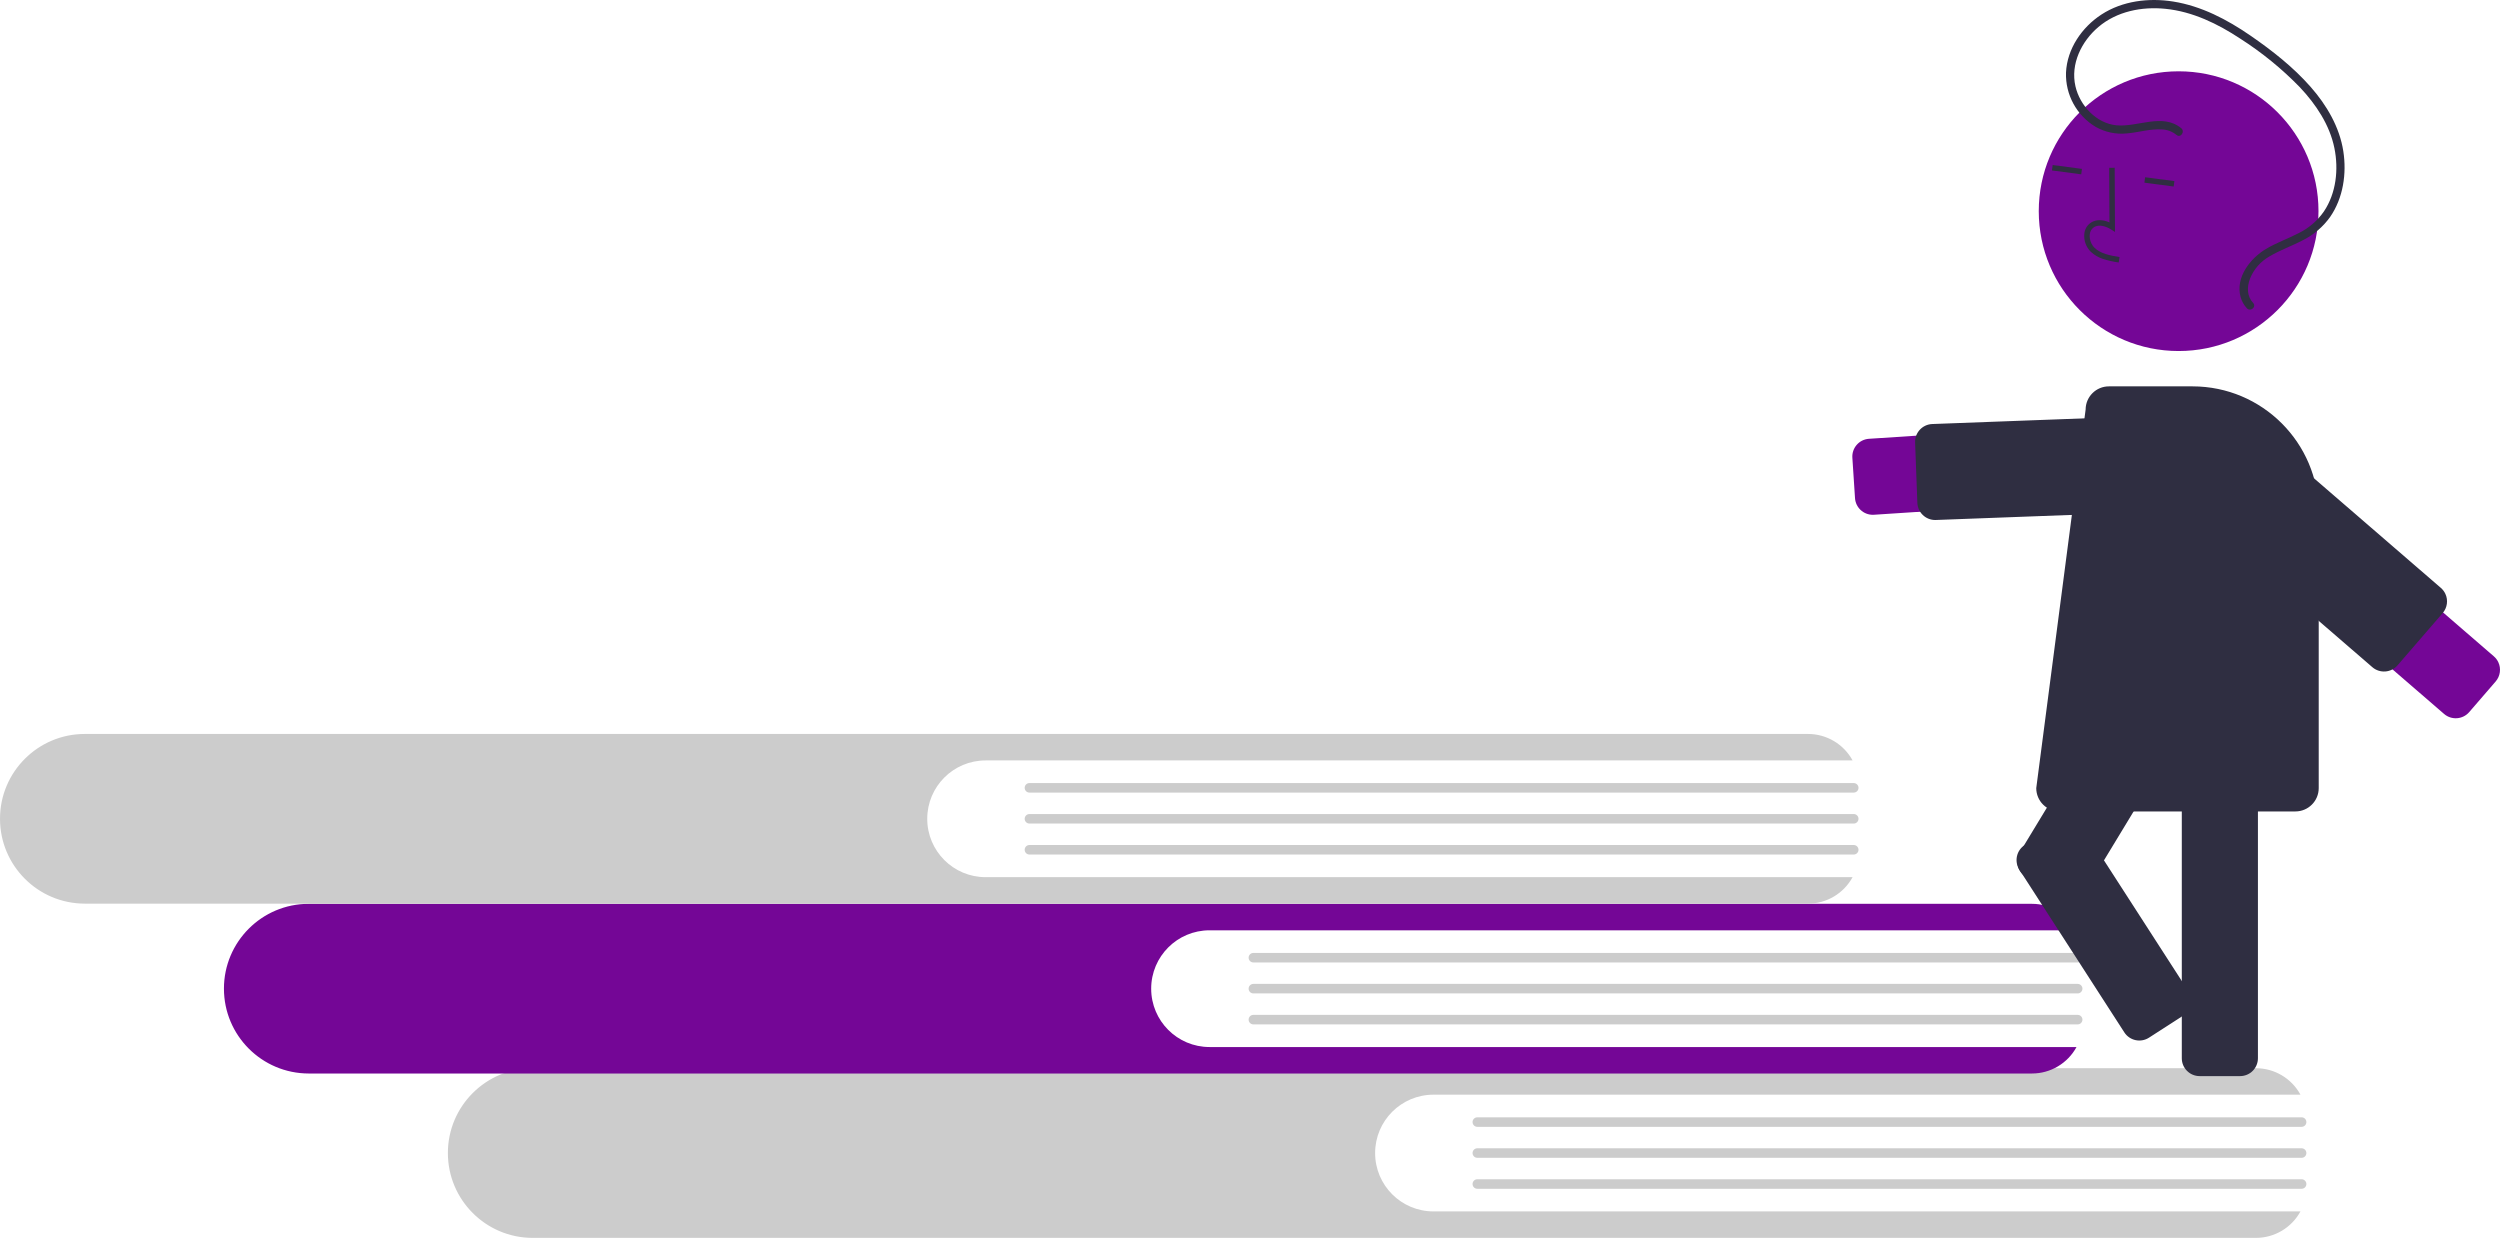
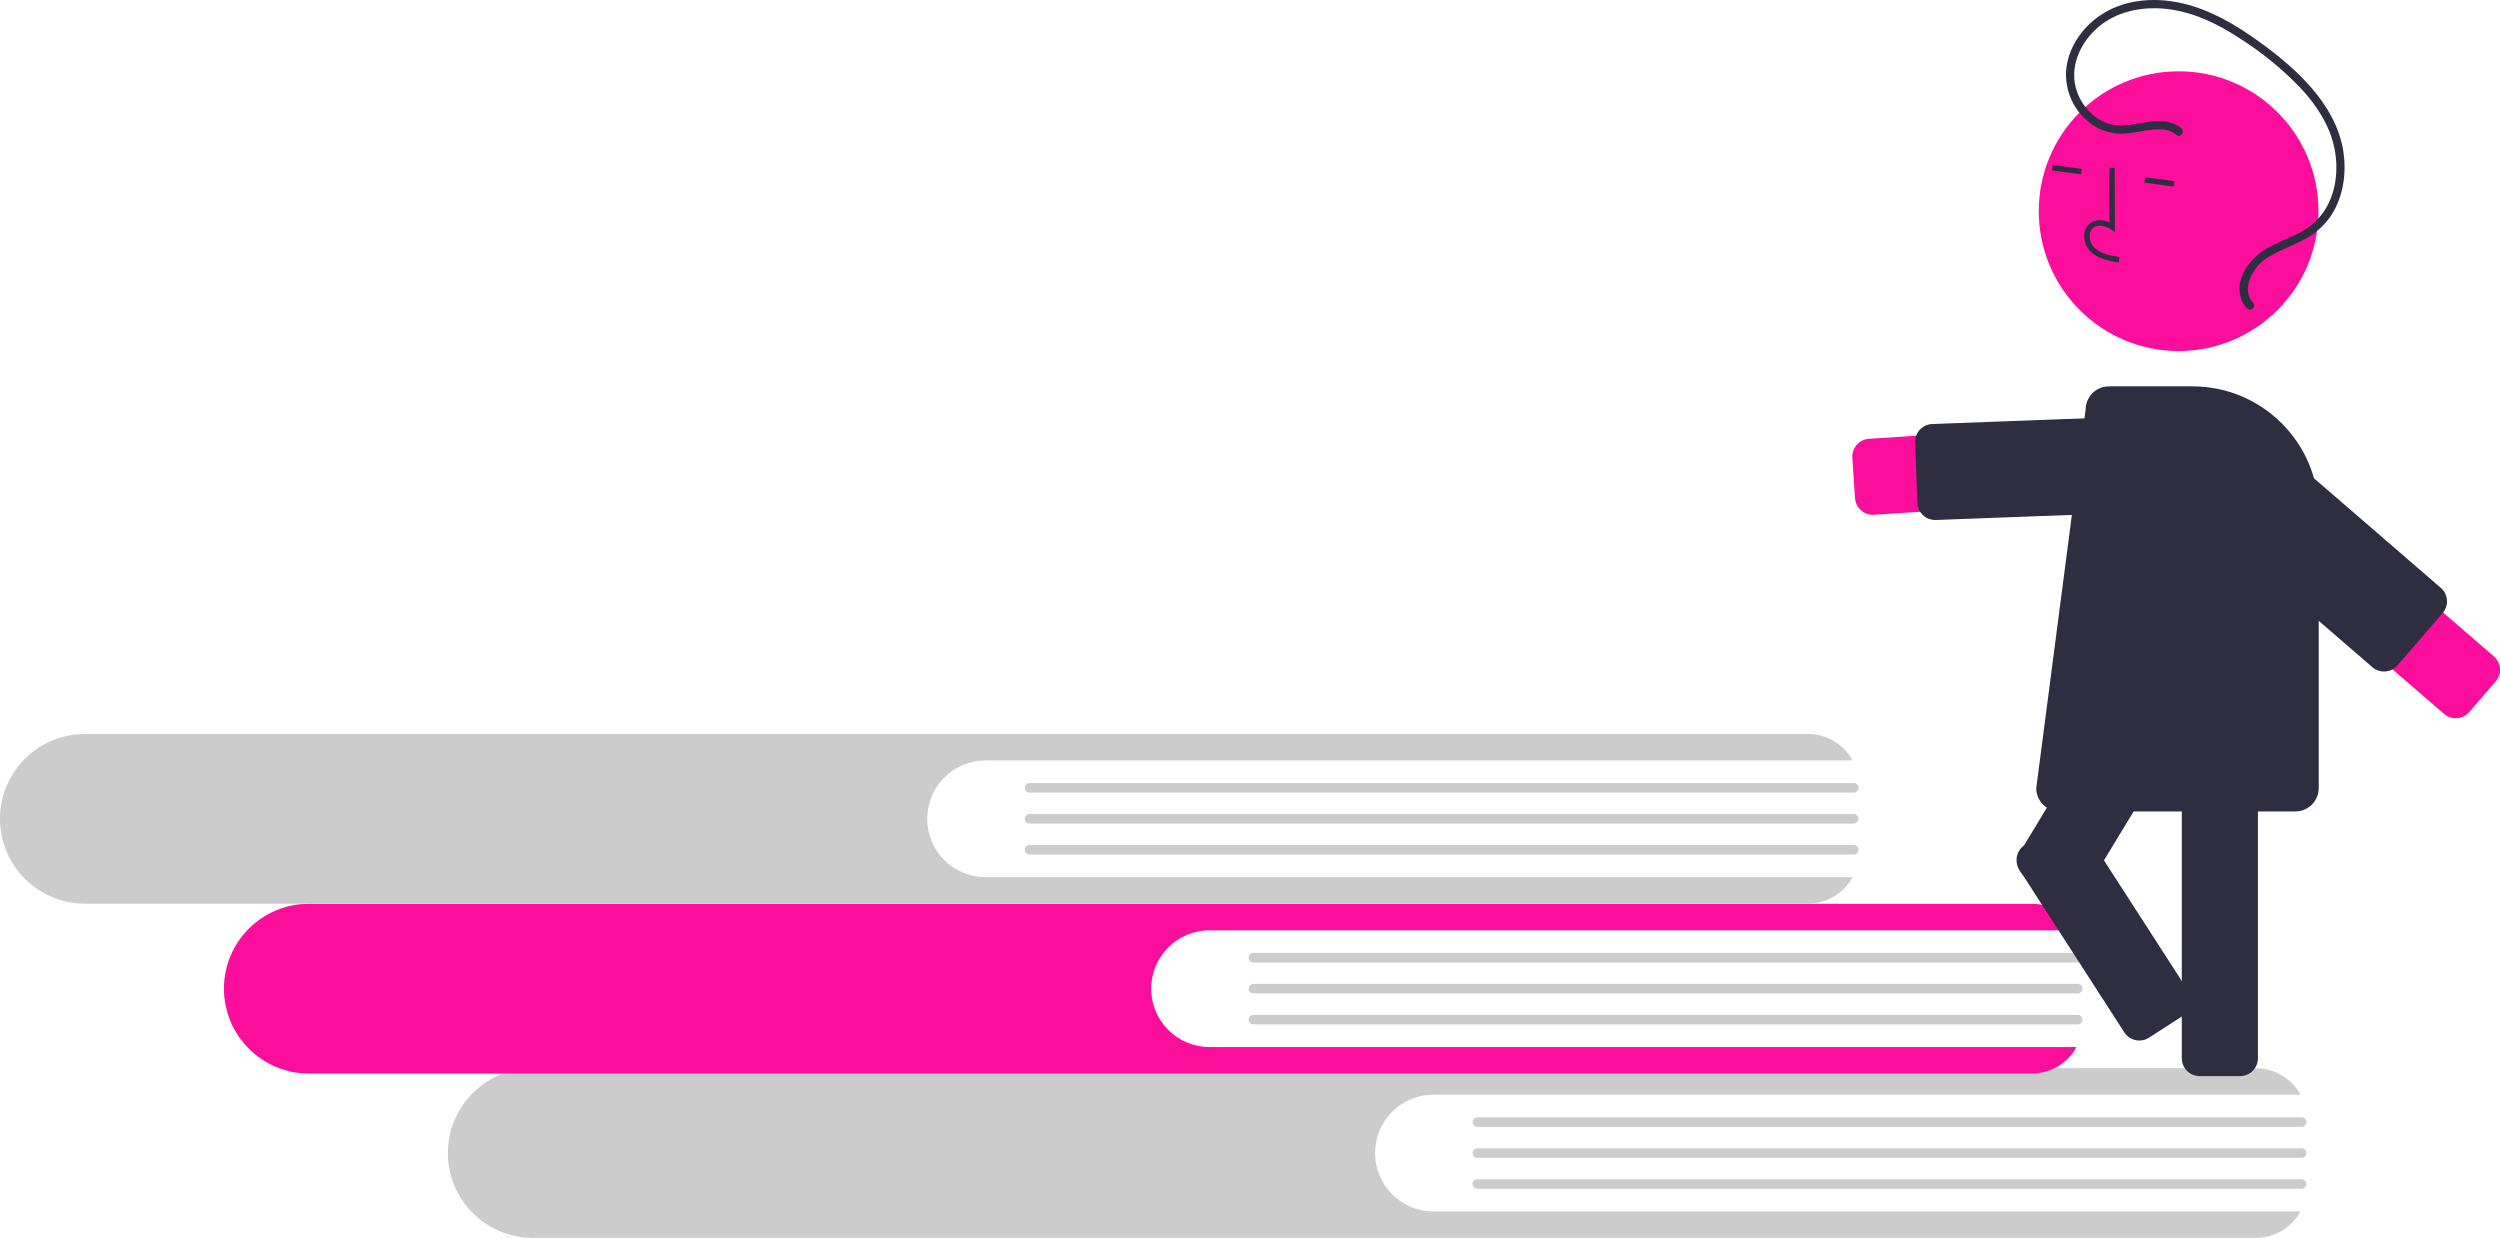
- <svg xmlns="http://www.w3.org/2000/svg" id="b8e8e527-8ae9-42c1-86cd-ac5b5d82d2b9" data-name="Layer 1" width="911.602" height="451.384" viewBox="0 0 911.602 451.384">
+ <svg xmlns="http://www.w3.org/2000/svg" data-name="Layer 1" width="911.602" height="451.384" viewBox="0 0 911.602 451.384">
  <path d="M666.907,666.039a21.283,21.283,0,0,1,0-42.566H983.042a18.505,18.505,0,0,0-16.237-9.653H338.413a30.932,30.932,0,0,0-30.897,30.936,30.952,30.952,0,0,0,30.897,30.936H966.805a18.506,18.506,0,0,0,16.237-9.653Z" transform="translate(-144.1992 -224.3079)" fill="#ccc" />
  <path d="M983.462,635.2H682.891a1.737,1.737,0,0,1,0-3.475H983.462a1.737,1.737,0,0,1,0,3.475Z" transform="translate(-144.1992 -224.3079)" fill="#ccc" />
  <path d="M983.462,646.493H682.891a1.737,1.737,0,0,1,0-3.475H983.462a1.737,1.737,0,0,1,0,3.475Z" transform="translate(-144.1992 -224.3079)" fill="#ccc" />
  <path d="M983.462,657.787H682.891a1.737,1.737,0,0,1,0-3.475H983.462a1.737,1.737,0,0,1,0,3.475Z" transform="translate(-144.1992 -224.3079)" fill="#ccc" />
-   <path d="M585.249,606.099a21.283,21.283,0,0,1,0-42.566H901.384a18.505,18.505,0,0,0-16.237-9.653H256.755a30.933,30.933,0,0,0-30.898,30.936,30.952,30.952,0,0,0,30.898,30.936H885.147a18.505,18.505,0,0,0,16.237-9.653Z" transform="translate(-144.1992 -224.3079)" fill="#740696" />
+   <path d="M585.249,606.099a21.283,21.283,0,0,1,0-42.566H901.384a18.505,18.505,0,0,0-16.237-9.653H256.755a30.933,30.933,0,0,0-30.898,30.936,30.952,30.952,0,0,0,30.898,30.936H885.147a18.505,18.505,0,0,0,16.237-9.653Z" transform="translate(-144.1992 -224.3079)" fill="#fb0e9c" />
  <path d="M901.804,575.26H601.233a1.737,1.737,0,0,1,0-3.475H901.804a1.737,1.737,0,1,1,0,3.475Z" transform="translate(-144.1992 -224.3079)" fill="#ccc" />
  <path d="M901.804,586.553H601.233a1.737,1.737,0,0,1,0-3.475H901.804a1.737,1.737,0,1,1,0,3.475Z" transform="translate(-144.1992 -224.3079)" fill="#ccc" />
  <path d="M901.804,597.846H601.233a1.737,1.737,0,0,1,0-3.475H901.804a1.737,1.737,0,1,1,0,3.475Z" transform="translate(-144.1992 -224.3079)" fill="#ccc" />
  <path d="M503.591,544.158a21.283,21.283,0,0,1,0-42.566H819.726a18.506,18.506,0,0,0-16.237-9.653H175.097a30.932,30.932,0,0,0-30.897,30.936,30.952,30.952,0,0,0,30.897,30.936H803.489a18.505,18.505,0,0,0,16.237-9.653Z" transform="translate(-144.1992 -224.3079)" fill="#ccc" />
  <path d="M820.146,513.32H519.575a1.737,1.737,0,0,1,0-3.475H820.146a1.737,1.737,0,1,1,0,3.475Z" transform="translate(-144.1992 -224.3079)" fill="#ccc" />
  <path d="M820.146,524.613H519.575a1.737,1.737,0,1,1,0-3.475H820.146a1.737,1.737,0,1,1,0,3.475Z" transform="translate(-144.1992 -224.3079)" fill="#ccc" />
  <path d="M820.146,535.906H519.575a1.737,1.737,0,0,1,0-3.475H820.146a1.737,1.737,0,1,1,0,3.475Z" transform="translate(-144.1992 -224.3079)" fill="#ccc" />
-   <path d="M827.087,412.022a6.5,6.5,0,0,1-6.476-6.075l-.965-14.728a6.5,6.5,0,0,1,6.061-6.911l115.387-7.557a13.88,13.88,0,1,1,1.814,27.701l-115.387,7.556Q827.304,412.021,827.087,412.022Z" transform="translate(-144.1992 -224.3079)" fill="#740696" />
+   <path d="M827.087,412.022a6.5,6.5,0,0,1-6.476-6.075l-.965-14.728a6.5,6.5,0,0,1,6.061-6.911l115.387-7.557a13.88,13.88,0,1,1,1.814,27.701l-115.387,7.556Q827.304,412.021,827.087,412.022Z" transform="translate(-144.1992 -224.3079)" fill="#fb0e9c" />
  <path d="M849.84,413.921a6.508,6.508,0,0,1-6.493-6.258l-.822-21.998a6.5,6.5,0,0,1,6.253-6.738l94.886-3.546a6.5,6.5,0,0,1,6.738,6.253l.822,21.998a6.5,6.5,0,0,1-6.253,6.738l-94.886,3.546C850.003,413.919,849.921,413.921,849.84,413.921Z" transform="translate(-144.1992 -224.3079)" fill="#2f2e41" />
  <path d="M961.031,616.701H946.271a6.507,6.507,0,0,1-6.5-6.5V487.187a6.507,6.507,0,0,1,6.5-6.5H961.031a6.507,6.507,0,0,1,6.5,6.5V610.201A6.507,6.507,0,0,1,961.031,616.701Z" transform="translate(-144.1992 -224.3079)" fill="#2f2e41" />
  <path d="M895.518,551.677l-12.622-7.651a6.507,6.507,0,0,1-2.189-8.928L944.471,429.901a6.507,6.507,0,0,1,8.928-2.189l12.622,7.651a6.507,6.507,0,0,1,2.189,8.928l-63.764,105.198A6.507,6.507,0,0,1,895.518,551.677Z" transform="translate(-144.1992 -224.3079)" fill="#2f2e41" />
-   <circle cx="794.415" cy="77.001" r="51" fill="#740696" />
+   <circle cx="794.415" cy="77.001" r="51" fill="#fb0e9c" />
  <path d="M911.008,318.722a12.095,12.095,0,0,1-4.417-2.593,8.133,8.133,0,0,1-2.377-6.439,5.472,5.472,0,0,1,2.433-4.211c1.824-1.17,4.263-1.173,6.747-.079l-.094-19.91,2-.01.111,23.406-1.541-.969c-1.787-1.122-4.339-1.912-6.142-.755a3.514,3.514,0,0,0-1.522,2.719,6.146,6.146,0,0,0,1.768,4.801c2.208,2.11,5.43,2.769,9.105,3.359l-.317,1.975A32.964,32.964,0,0,1,911.008,318.722Z" transform="translate(-144.1992 -224.3079)" fill="#2f2e41" />
  <rect x="896.891" y="280.795" width="2" height="10.772" transform="translate(352.4155 914.5657) rotate(-82.4768)" fill="#2f2e41" />
  <rect x="930.598" y="285.246" width="2" height="10.772" transform="translate(377.2975 951.8508) rotate(-82.4768)" fill="#2f2e41" />
  <path d="M981.199,520.192h-86a8.51,8.51,0,0,1-8.5-8.5l18.004-138.064a8.49,8.49,0,0,1,8.496-8.436h30.52a46.032,46.032,0,0,1,45.98,45.98v100.52A8.51,8.51,0,0,1,981.199,520.192Z" transform="translate(-144.1992 -224.3079)" fill="#2f2e41" />
-   <path d="M1055.19,465.789a6.51,6.51,0,0,1-.967,7.007l-9.649,11.169a6.499,6.499,0,0,1-9.168.669l-87.501-75.597a13.879,13.879,0,1,1,18.148-21.005l87.501,75.597A6.464,6.464,0,0,1,1055.19,465.789Z" transform="translate(-144.1992 -224.3079)" fill="#740696" />
+   <path d="M1055.19,465.789a6.51,6.51,0,0,1-.967,7.007l-9.649,11.169a6.499,6.499,0,0,1-9.168.669l-87.501-75.597a13.879,13.879,0,1,1,18.148-21.005l87.501,75.597A6.464,6.464,0,0,1,1055.19,465.789Z" transform="translate(-144.1992 -224.3079)" fill="#fb0e9c" />
  <path d="M1035.877,440.841a6.51,6.51,0,0,1-.967,7.007l-16.482,19.077a6.507,6.507,0,0,1-9.168.669l-71.851-62.076a6.499,6.499,0,0,1-.669-9.168l16.481-19.076a6.499,6.499,0,0,1,9.168-.669l71.851,62.076A6.472,6.472,0,0,1,1035.877,440.841Z" transform="translate(-144.1992 -224.3079)" fill="#2f2e41" />
  <path d="M939.568,271.061c-6.818-5.642-15.931-.306-23.641-1.063-7.376-.725-13.313-7.216-14.931-14.201-1.887-8.15,2.204-16.428,8.367-21.649,6.75-5.718,15.813-7.495,24.449-6.625,9.898.997,19.018,5.429,27.228,10.843a121.851,121.851,0,0,1,21.783,17.759c5.871,6.241,10.886,13.718,12.604,22.234,1.561,7.739.645,16.366-3.821,23.032a24.205,24.205,0,0,1-9.324,7.984c-3.9,2.008-8.073,3.47-11.845,5.728-5.704,3.414-11.178,10.373-9.237,17.47a9.793,9.793,0,0,0,2.305,4.147c1.318,1.408,3.609-.529,2.288-1.941-2.32-2.479-2.295-5.845-1.141-8.88a16.272,16.272,0,0,1,7.081-8.09c3.949-2.358,8.33-3.851,12.382-6.008a27.022,27.022,0,0,0,9.754-8.401c4.768-6.899,6.065-15.784,4.798-23.956-1.37-8.844-6.079-16.815-11.918-23.458-6.355-7.23-14.107-13.305-22.012-18.745-8.482-5.837-17.824-10.73-28.09-12.369-8.899-1.421-18.493-.26-26.156,4.721-7.153,4.649-12.557,12.515-12.944,21.196a22.235,22.235,0,0,0,10.753,19.741,19.101,19.101,0,0,0,11.458,2.426c4.256-.354,8.496-1.739,12.791-1.459a8.941,8.941,0,0,1,5.308,2.028c1.49,1.233,3.19-1.242,1.713-2.464Z" transform="translate(-144.1992 -224.3079)" fill="#2f2e41" />
  <path d="M879.599,536.876q.027-.169.064-.338a6.456,6.456,0,0,1,2.831-4.091l12.403-8a6.508,6.508,0,0,1,8.986,1.939l38.261,59.32a6.501,6.501,0,0,1-1.939,8.986l-12.404,8a6.508,6.508,0,0,1-8.986-1.939l-38.261-59.32A6.453,6.453,0,0,1,879.599,536.876Z" transform="translate(-144.1992 -224.3079)" fill="#2f2e41" />
</svg>
